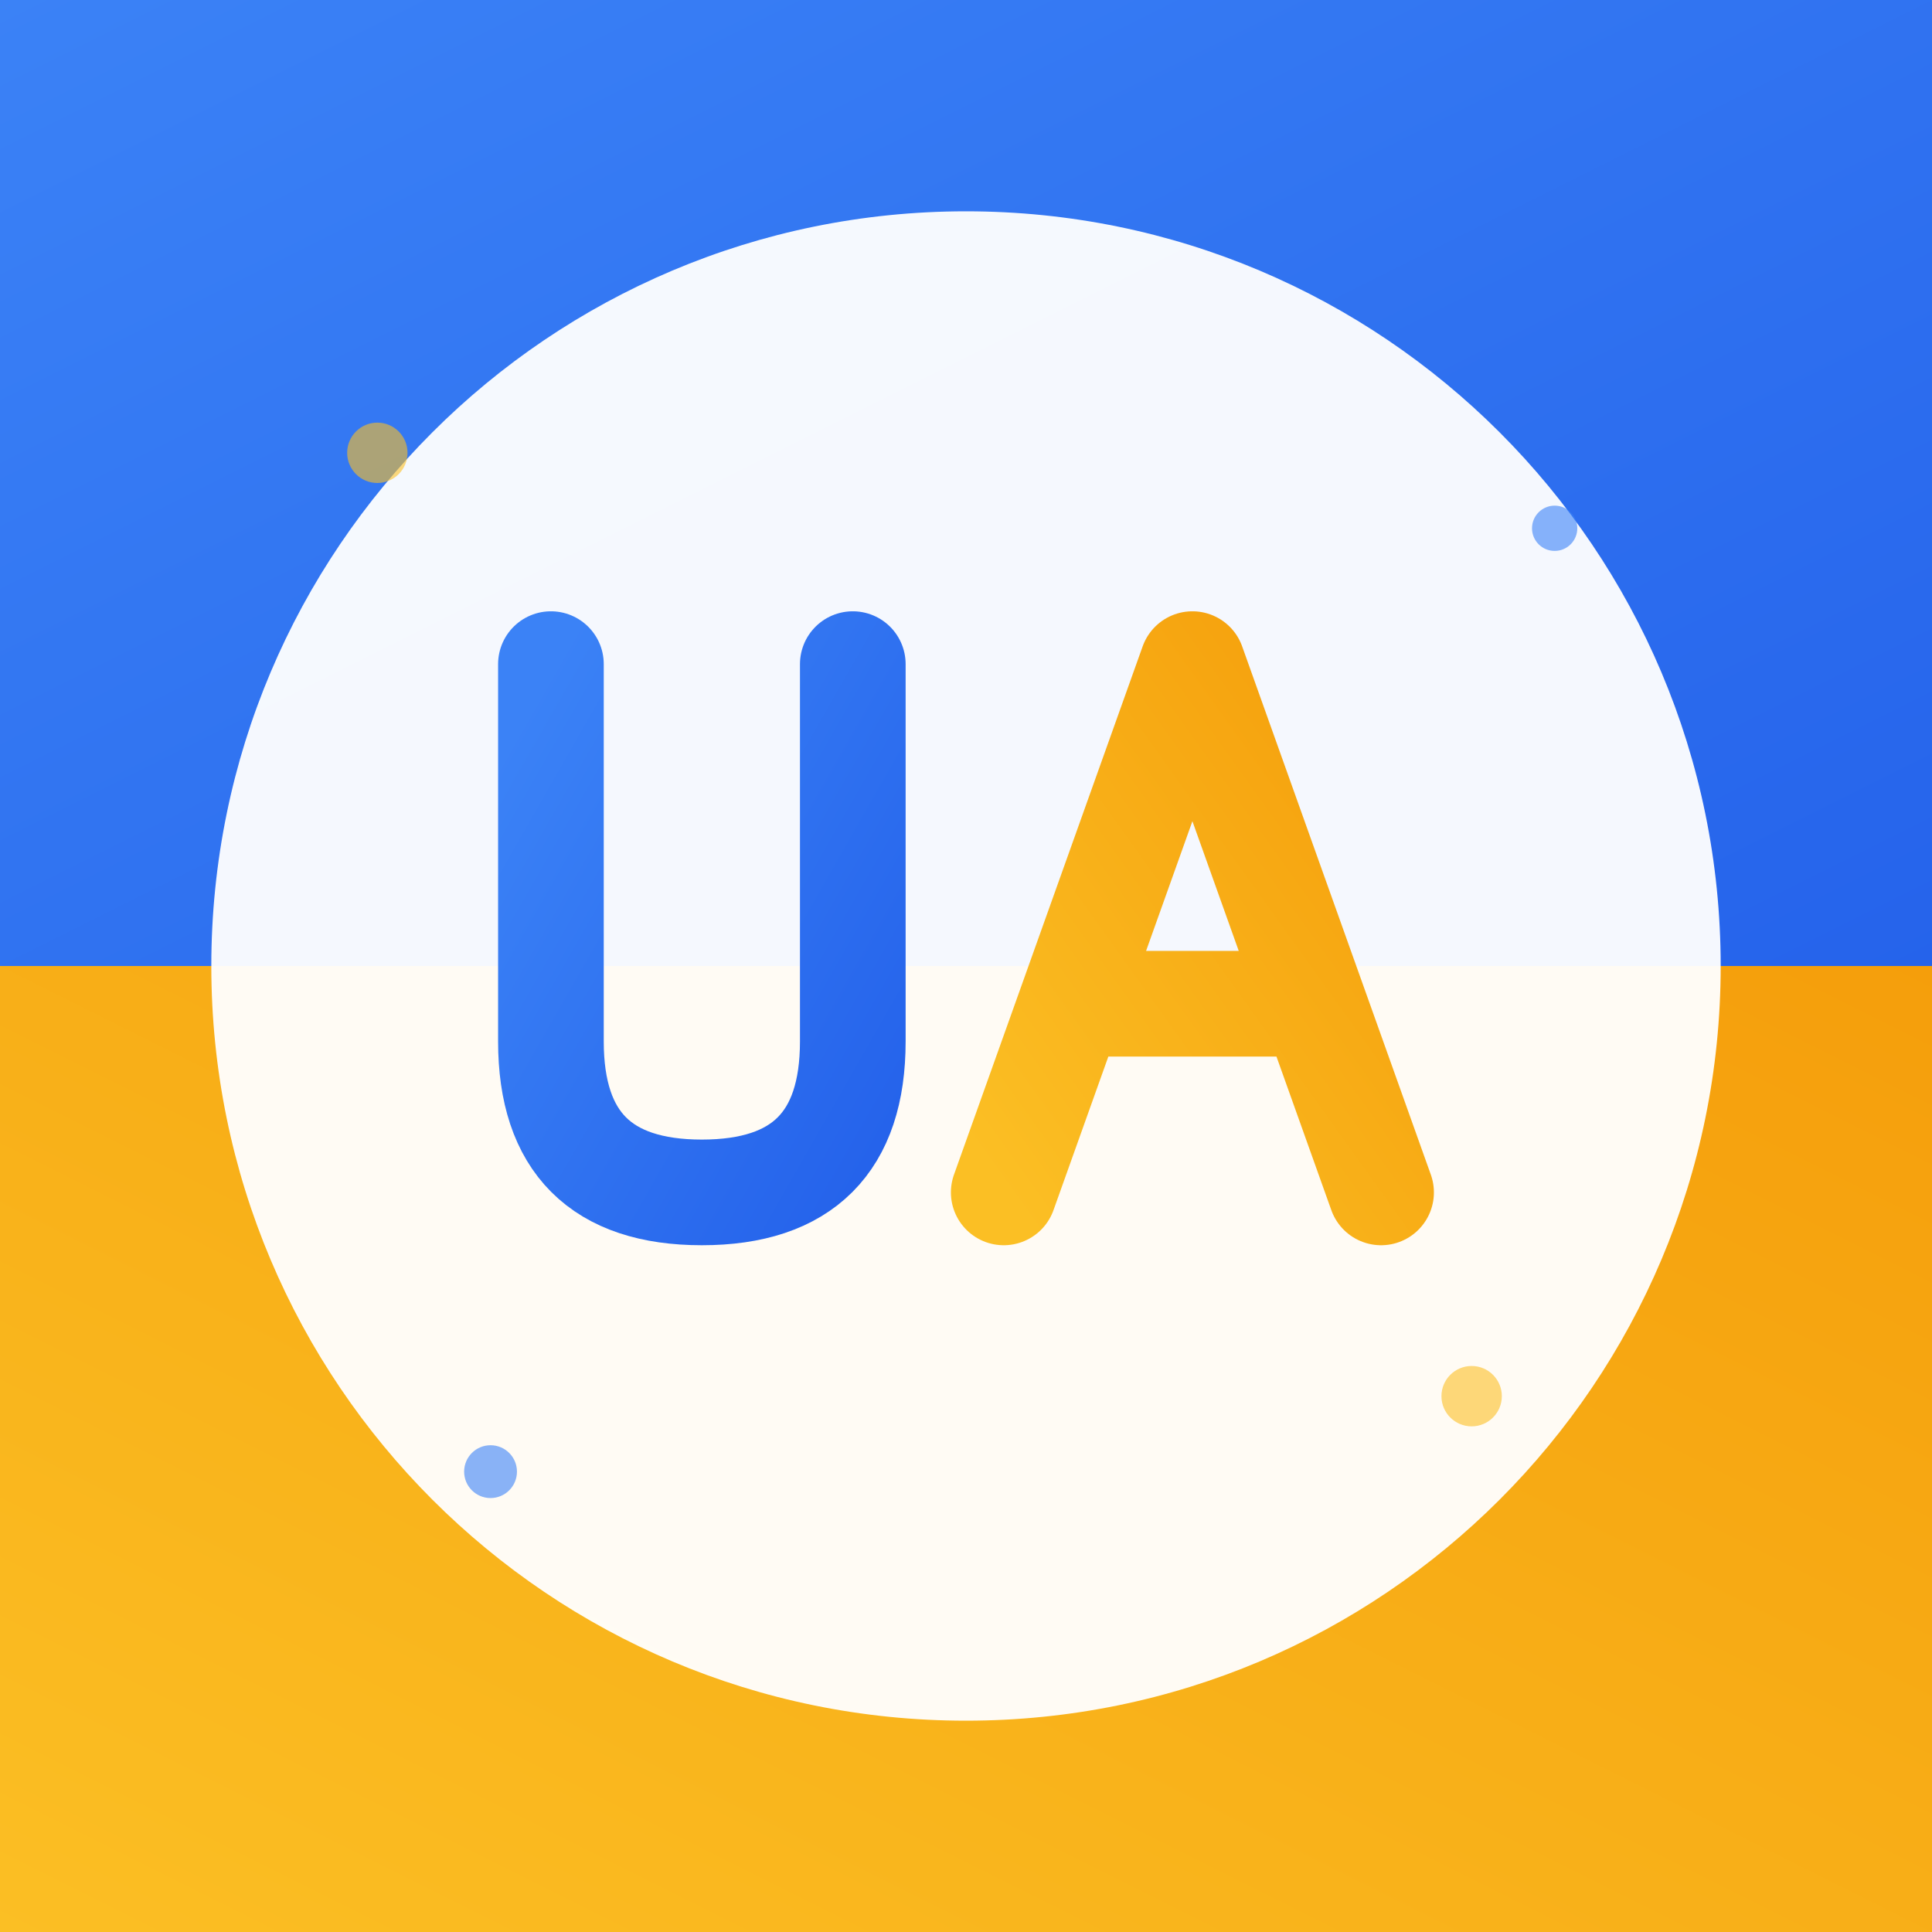
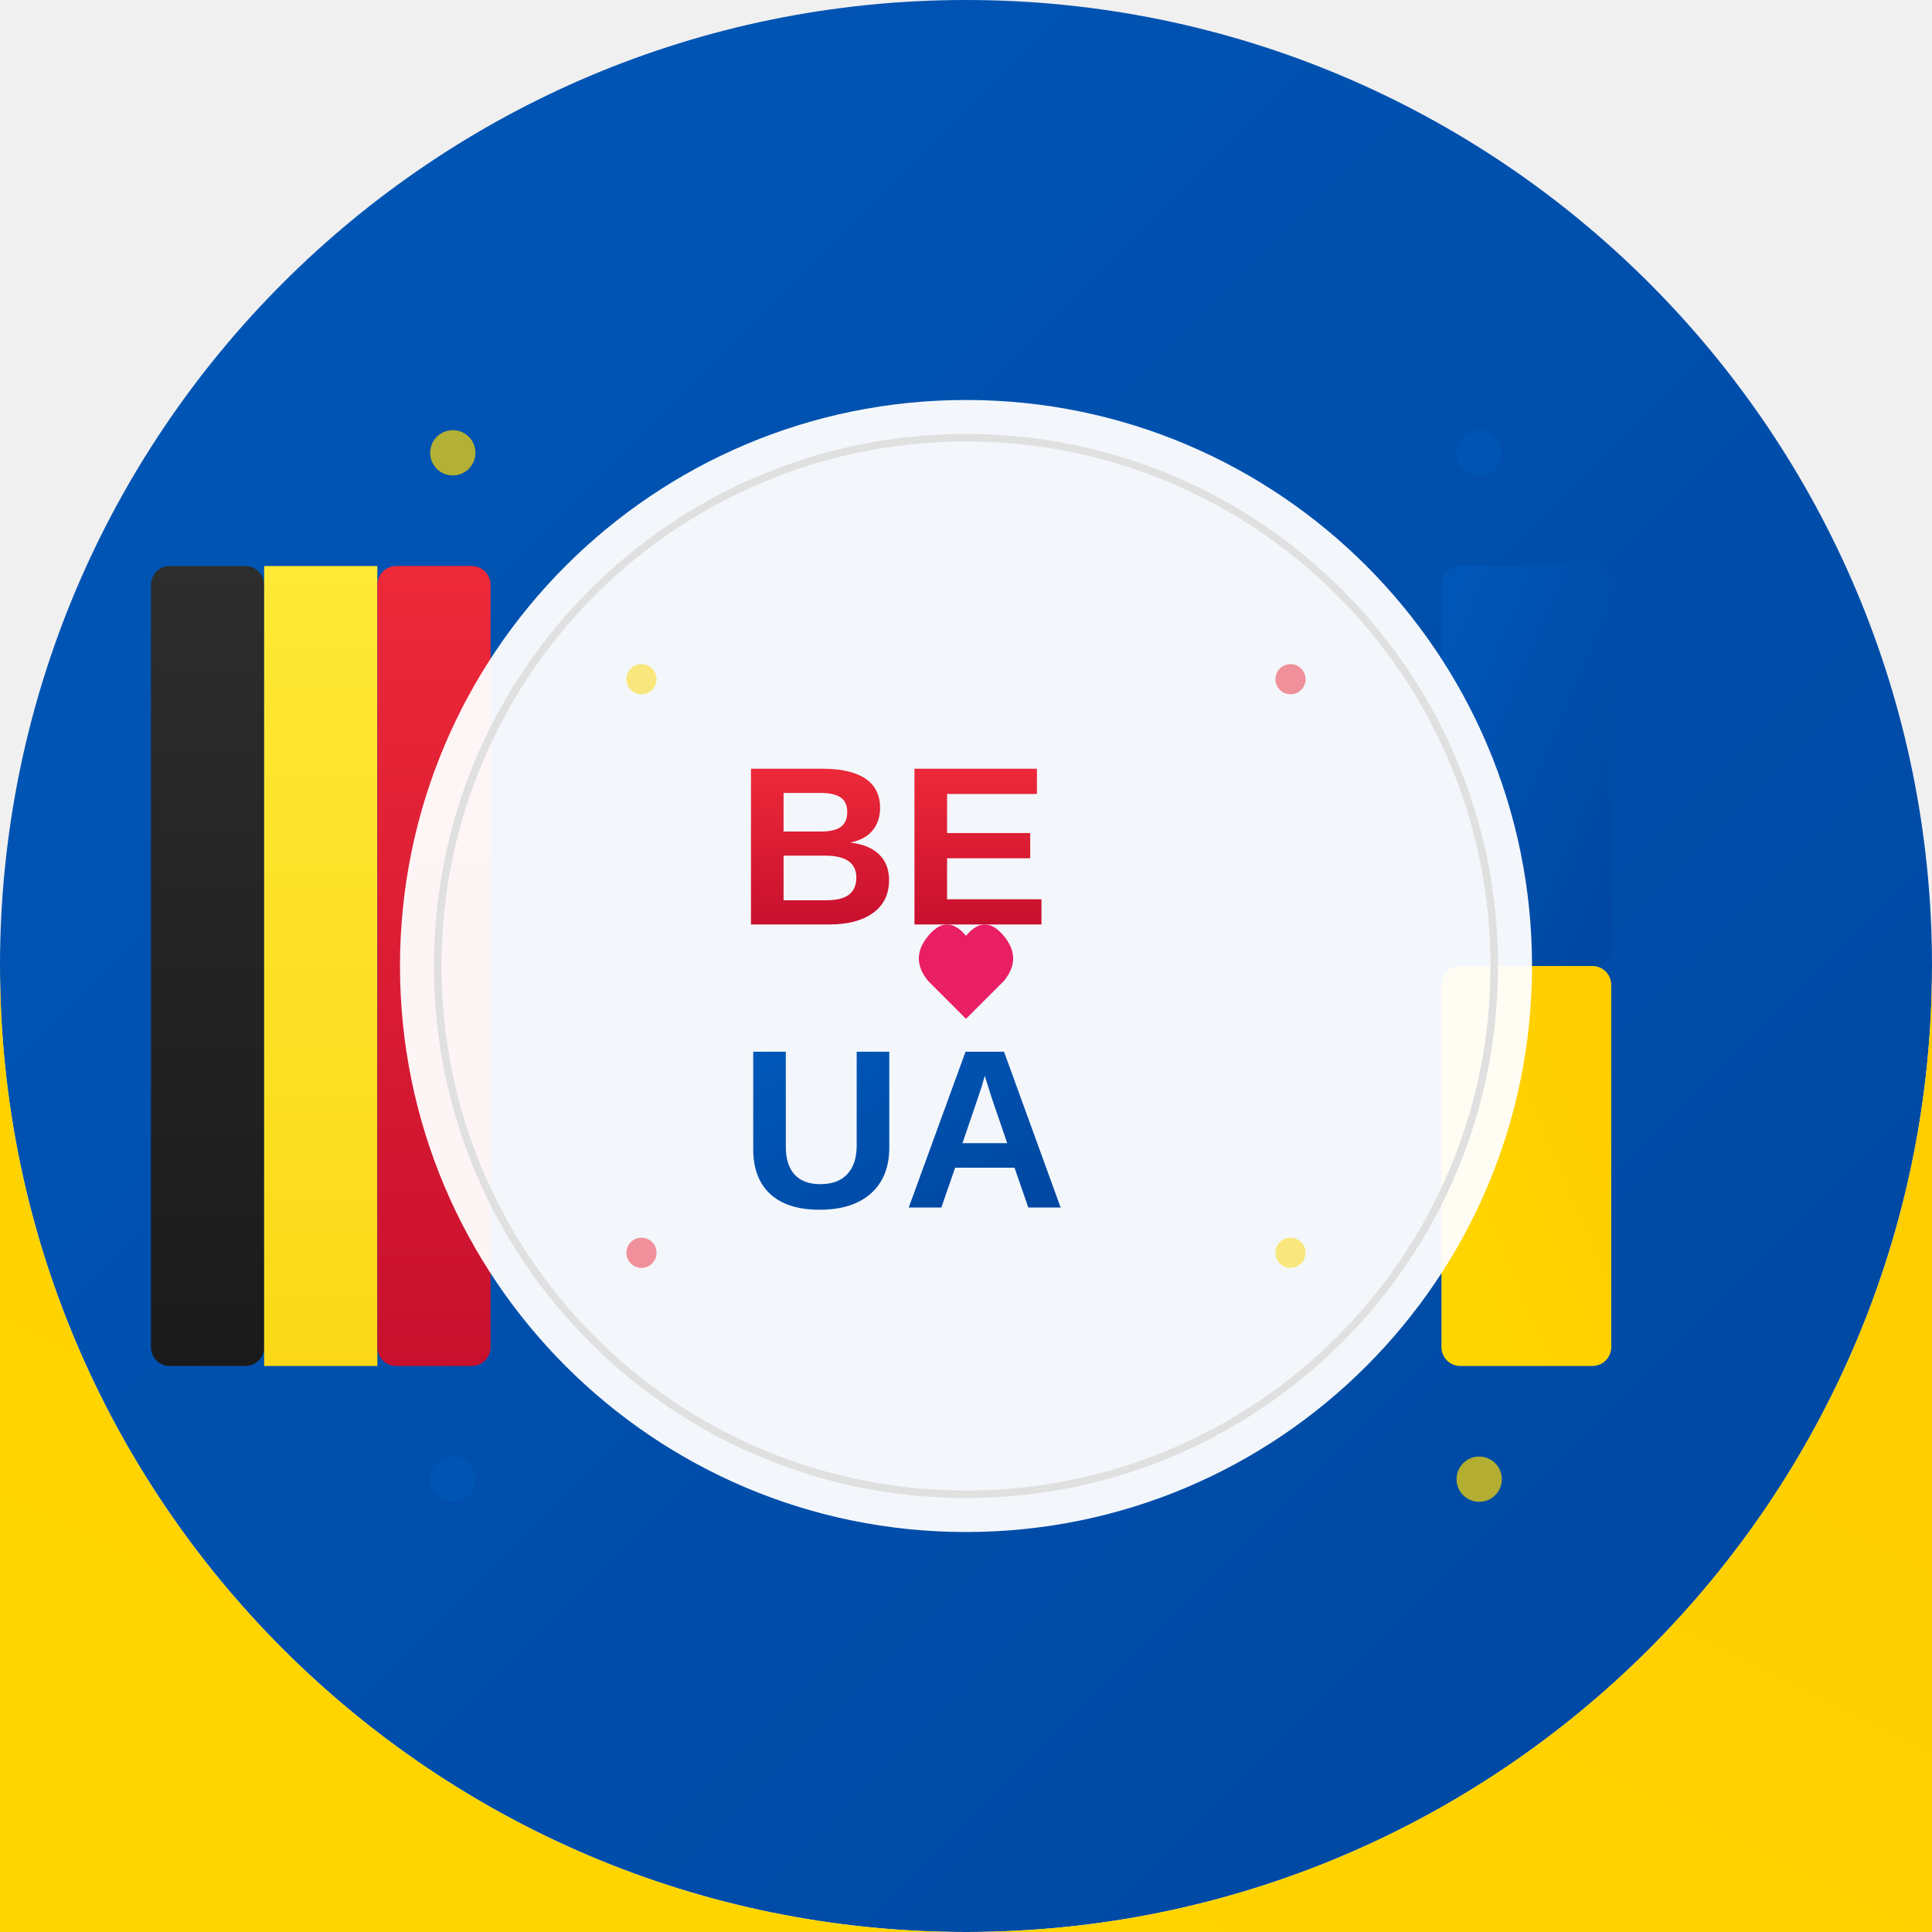
<svg xmlns="http://www.w3.org/2000/svg" viewBox="0 0 512 512">
  <defs>
    <linearGradient id="blueGradient" x1="0%" y1="0%" x2="100%" y2="100%">
-       <stop offset="0%" style="stop-color:#3b82f6;stop-opacity:1" />
-       <stop offset="100%" style="stop-color:#2563eb;stop-opacity:1" />
+       <stop offset="0%" style="stop-color:#0057B8;stop-opacity:1" />
+       <stop offset="100%" style="stop-color:#0047A0;stop-opacity:1" />
    </linearGradient>
    <linearGradient id="yellowGradient" x1="0%" y1="100%" x2="100%" y2="0%">
-       <stop offset="0%" style="stop-color:#fbbf24;stop-opacity:1" />
-       <stop offset="100%" style="stop-color:#f59e0b;stop-opacity:1" />
+       <stop offset="0%" style="stop-color:#FFD700;stop-opacity:1" />
+       <stop offset="100%" style="stop-color:#FFCC00;stop-opacity:1" />
+     </linearGradient>
+     <linearGradient id="belgiumBlack" x1="0%" y1="0%" x2="0%" y2="100%">
+       <stop offset="0%" style="stop-color:#2D2D2D;stop-opacity:1" />
+       <stop offset="100%" style="stop-color:#1A1A1A;stop-opacity:1" />
+     </linearGradient>
+     <linearGradient id="belgiumYellow" x1="0%" y1="0%" x2="0%" y2="100%">
+       <stop offset="0%" style="stop-color:#FFE936;stop-opacity:1" />
+       <stop offset="100%" style="stop-color:#FAD817;stop-opacity:1" />
+     </linearGradient>
+     <linearGradient id="belgiumRed" x1="0%" y1="0%" x2="0%" y2="100%">
+       <stop offset="0%" style="stop-color:#ED2939;stop-opacity:1" />
+       <stop offset="100%" style="stop-color:#C8102E;stop-opacity:1" />
    </linearGradient>
  </defs>
-   <rect width="512" height="256" fill="url(#blueGradient)" />
-   <rect y="256" width="512" height="256" fill="url(#yellowGradient)" />
-   <circle cx="256" cy="256" r="200" fill="white" opacity="0.95" />
-   <g transform="translate(256, 256)">
-     <path d="M -110 -80 L -110 20 Q -110 60 -70 60 Q -30 60 -30 20 L -30 -80" fill="none" stroke="url(#blueGradient)" stroke-width="28" stroke-linecap="round" stroke-linejoin="round" />
-     <path d="M 10 60 L 60 -80 L 110 60 M 30 10 L 90 10" fill="none" stroke="url(#yellowGradient)" stroke-width="28" stroke-linecap="round" stroke-linejoin="round" />
+   <circle cx="256" cy="256" r="256" fill="url(#blueGradient)" />
+   <path d="M0 256 A256 256 0 0 0 512 256 L512 512 L0 512 Z" fill="url(#yellowGradient)" />
+   <g transform="translate(40, 150)">
+     <rect x="0" y="0" width="30" height="212" rx="5" fill="url(#belgiumBlack)" />
+     <rect x="30" y="0" width="30" height="212" rx="0" fill="url(#belgiumYellow)" />
+     <rect x="60" y="0" width="30" height="212" rx="5" fill="url(#belgiumRed)" />
  </g>
-   <circle cx="100" cy="120" r="8" fill="#fbbf24" opacity="0.6" />
-   <circle cx="412" cy="140" r="6" fill="#3b82f6" opacity="0.6" />
-   <circle cx="130" cy="390" r="7" fill="#3b82f6" opacity="0.6" />
-   <circle cx="390" cy="370" r="8" fill="#fbbf24" opacity="0.6" />
+   <g transform="translate(382, 150)">
+     <rect x="0" y="0" width="45" height="106" rx="5" fill="url(#blueGradient)" />
+     <rect x="0" y="106" width="45" height="106" rx="5" fill="url(#yellowGradient)" />
+   </g>
+   <circle cx="256" cy="256" r="150" fill="white" opacity="0.95" />
+   <circle cx="256" cy="256" r="140" fill="none" stroke="#E0E0E0" stroke-width="2" />
+   <text x="195" y="245" font-family="Arial, sans-serif" font-size="60" font-weight="bold" fill="url(#belgiumRed)">BE</text>
+   <path d="M256 270 L246 260 Q241 254 246 248 Q251 242 256 248 Q261 242 266 248 Q271 254 266 260 Z" fill="#E91E63" stroke="none" />
+   <text x="196" y="320" font-family="Arial, sans-serif" font-size="60" font-weight="bold" fill="url(#blueGradient)">UA</text>
+   <circle cx="120" cy="120" r="6" fill="#FFD700" opacity="0.7" />
+   <circle cx="392" cy="120" r="6" fill="#0057B8" opacity="0.7" />
+   <circle cx="120" cy="392" r="6" fill="#0057B8" opacity="0.7" />
+   <circle cx="392" cy="392" r="6" fill="#FFD700" opacity="0.7" />
+   <circle cx="170" cy="180" r="4" fill="#FFD700" opacity="0.5" />
+   <circle cx="342" cy="180" r="4" fill="#ED2939" opacity="0.5" />
+   <circle cx="170" cy="332" r="4" fill="#ED2939" opacity="0.5" />
+   <circle cx="342" cy="332" r="4" fill="#FFD700" opacity="0.5" />
</svg>
